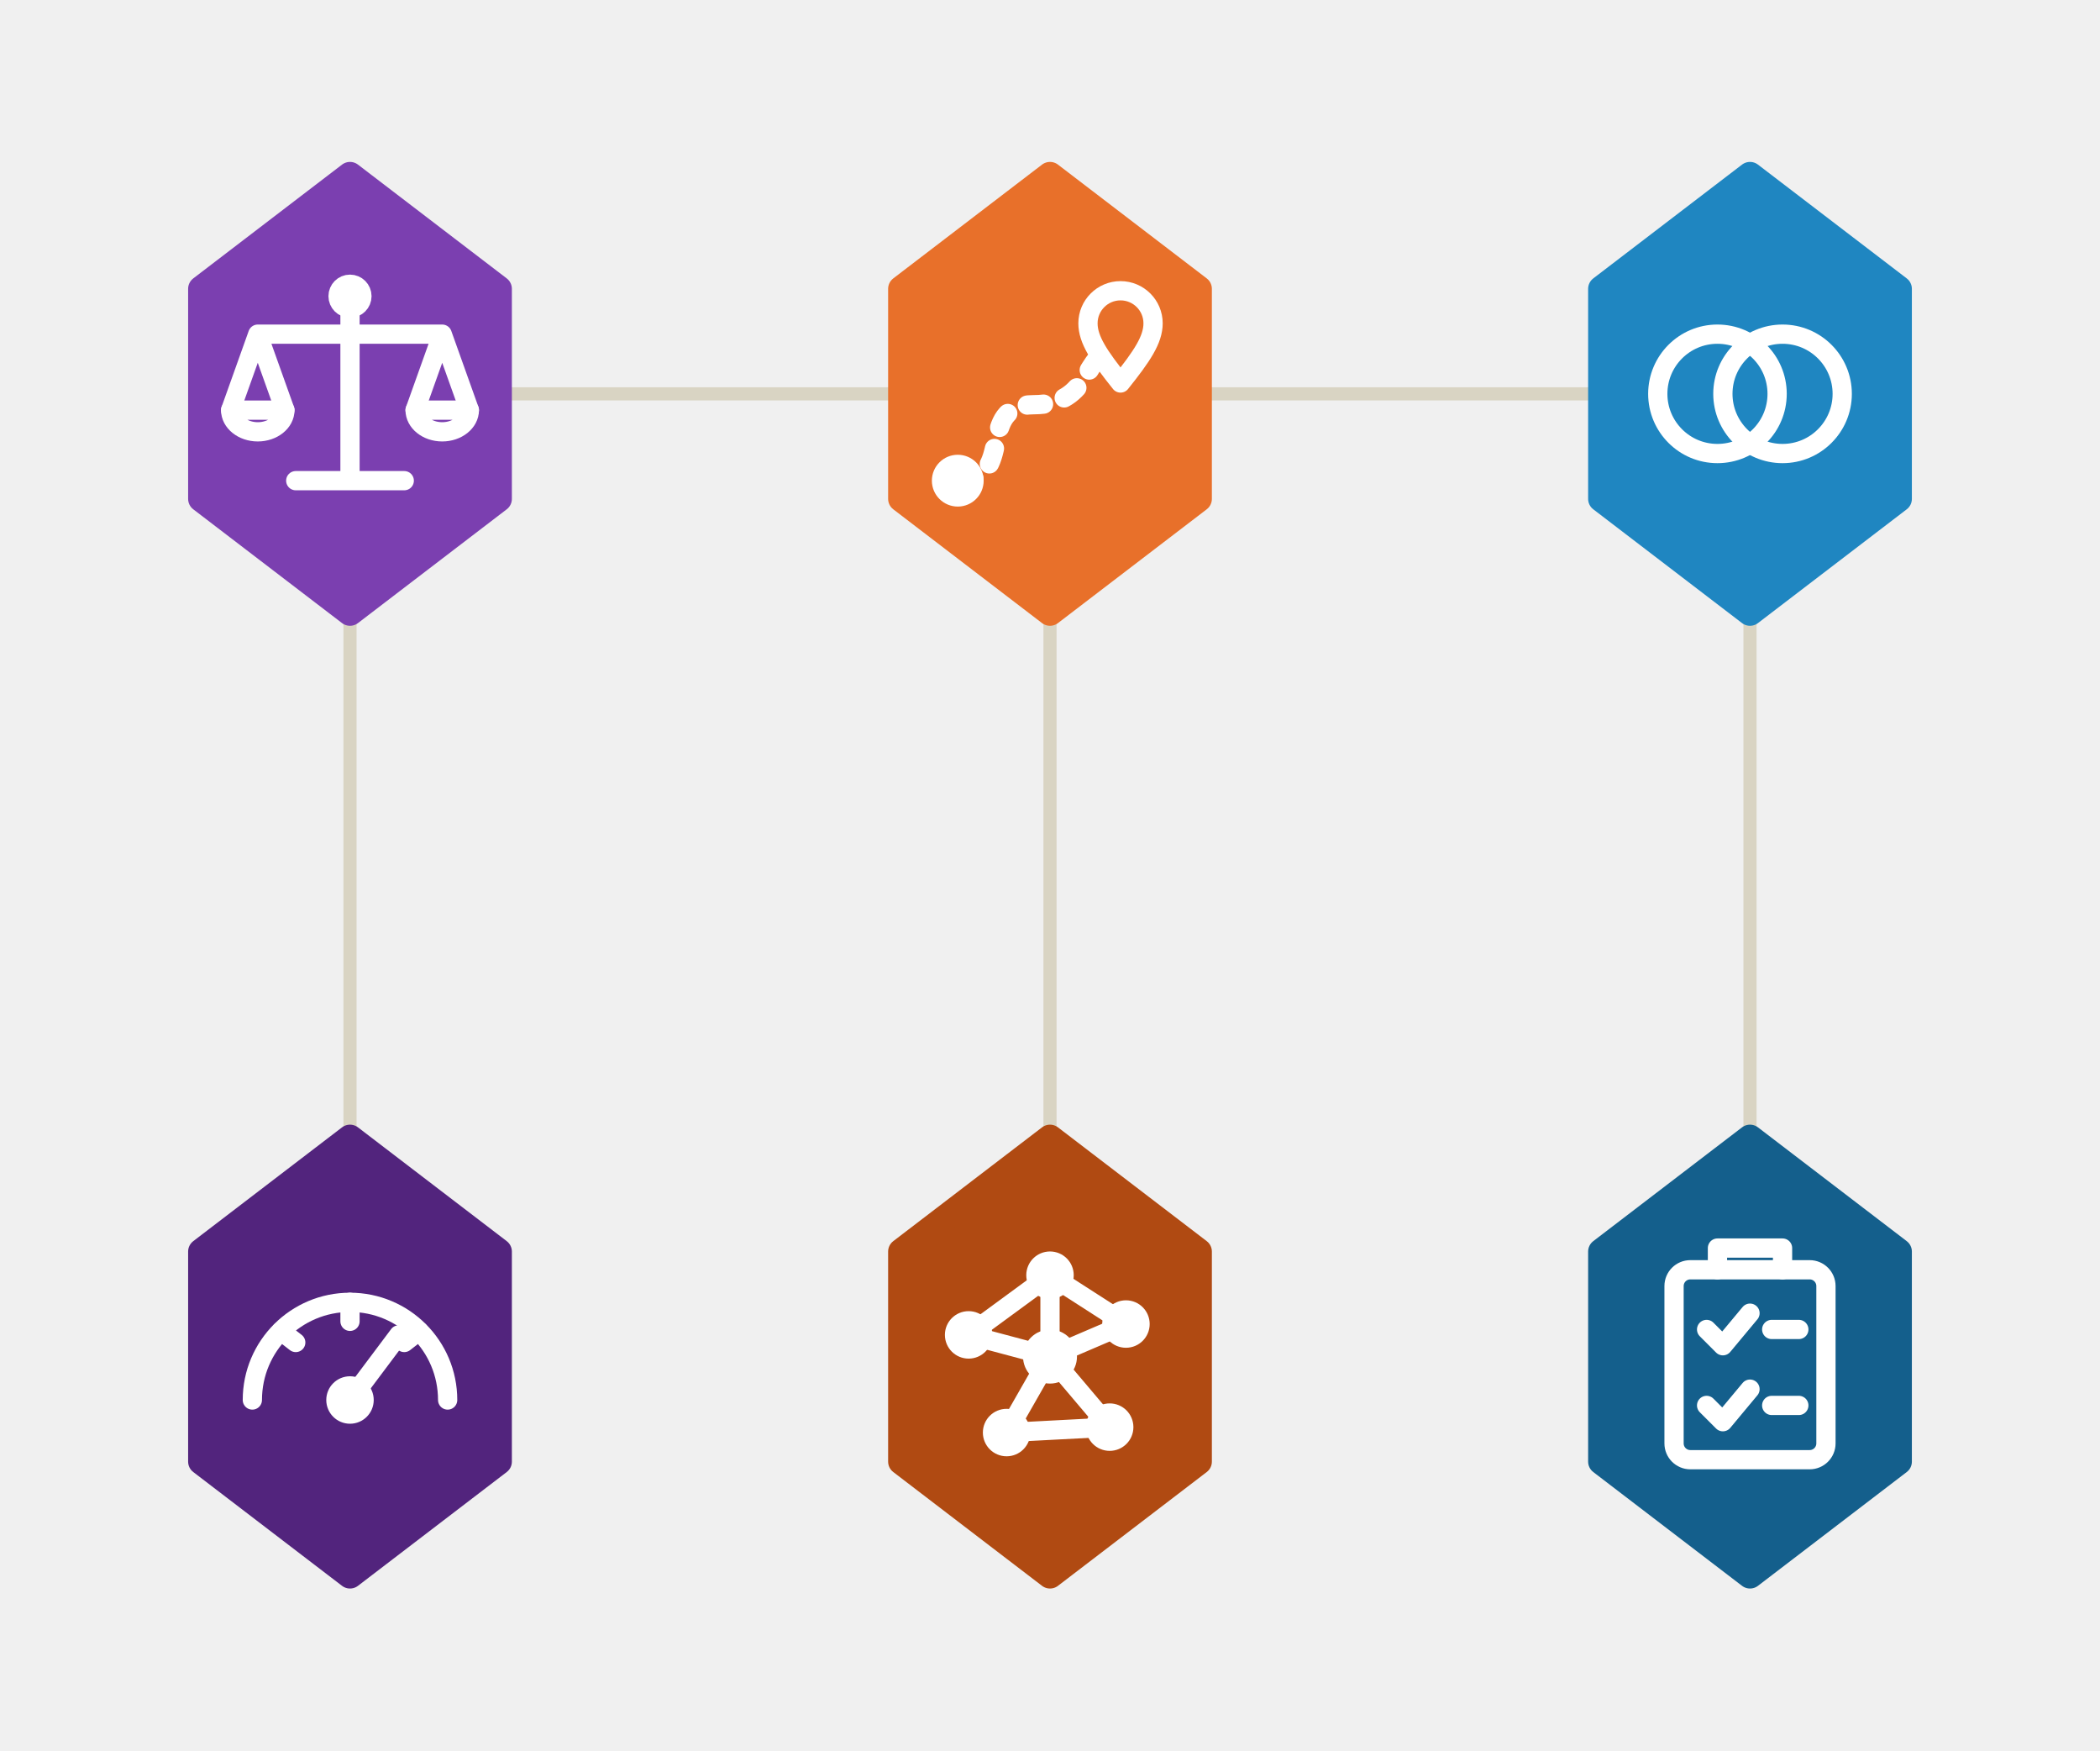
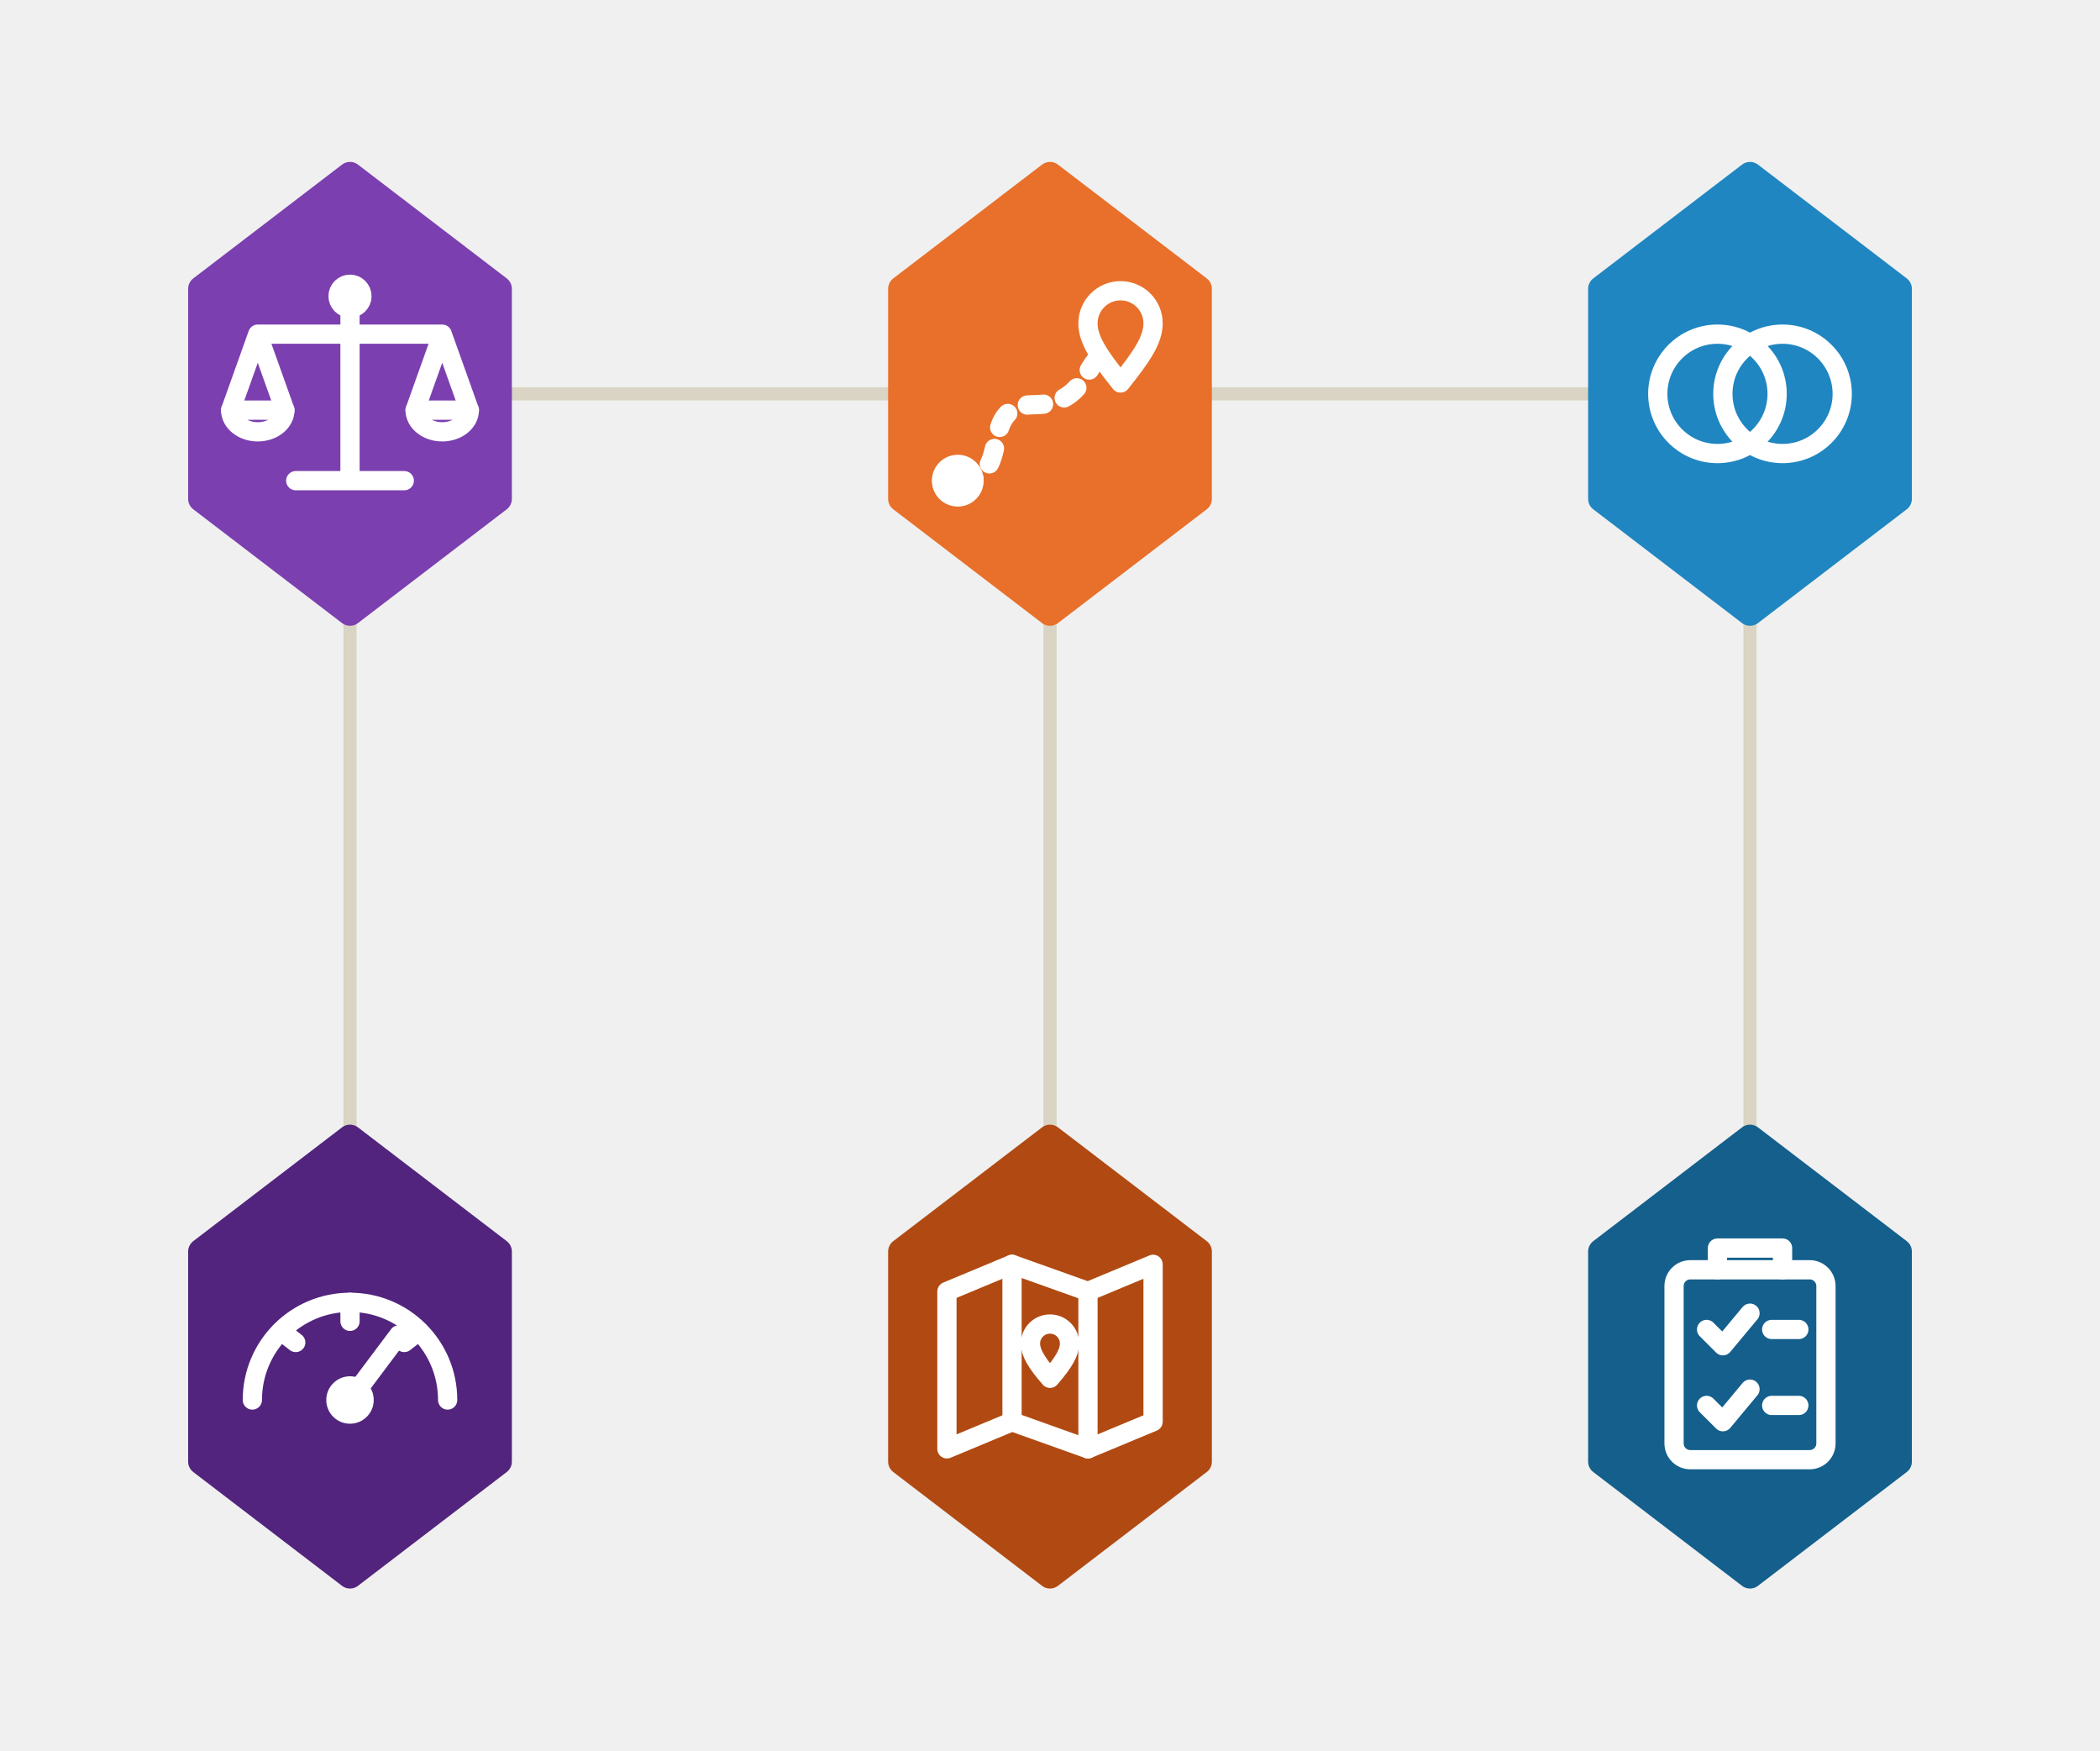
<svg xmlns="http://www.w3.org/2000/svg" viewBox="40 25 240 200" role="img" aria-label="SPII: three reference model parts, each with its tool">
  <style>.lines{stroke:#d9d4c3} .model{fill:#dfe9df;stroke:#1f5c43} .tool{fill:#ffffff;stroke:#4d5850}@media (prefers-color-scheme: dark) { .lines{stroke:#2b342a} .model{fill:#1e2c22;stroke:#59b98a} .tool{fill:#161c15;stroke:#9fad9f} }</style>
  <g class="lines" fill="none" stroke-width="1.5">
    <line x1="80" y1="70" x2="80" y2="180" />
    <line x1="160" y1="70" x2="160" y2="180" />
    <line x1="240" y1="70" x2="240" y2="180" />
    <line x1="80" y1="70" x2="240" y2="70" />
  </g>
  <g stroke-width="1.5">
    <a href="https://surf-ori.github.io/spii-1a-values-and-principles/">
      <polygon points="80,45 97,58 97,82 80,95 63,82 63,58" fill="#7B3FB0" stroke="#7B3FB0" stroke-width="3" stroke-linejoin="round" />
      <g transform="translate(80 70) scale(0.62)" fill="none" stroke="#fff" stroke-width="3.548" stroke-linecap="round" stroke-linejoin="round">
        <path d="M0 -18V16M-10 16H10M-17 -11H17M-17 -11L-22 3M-17 -11L-12 3M17 -11L12 3M17 -11L22 3" />
        <path d="M-22 3H-12A5 4 0 0 1 -22 3ZM12 3H22A5 4 0 0 1 12 3Z" />
        <circle cx="0" cy="-18" r="2.2" />
      </g>
    </a>
    <a href="https://surf-ori.github.io/spii-1b-principles-alignment-tool/">
      <polygon points="80,155 97,168 97,192 80,205 63,192 63,168" fill="#52247D" stroke="#52247D" stroke-width="3" stroke-linejoin="round" />
      <g transform="translate(80 180) scale(0.62)" fill="none" stroke="#fff" stroke-width="3.548" stroke-linecap="round" stroke-linejoin="round">
        <path d="M-18 8A18 18 0 0 1 18 8" />
        <path d="M-12.7 -4.7L-10 -2.6M0 -10V-6.5M12.7 -4.7L10 -2.6" />
        <path d="M0 8L9 -4" />
        <circle cx="0" cy="8" r="2.6" />
      </g>
    </a>
    <a href="https://surf-ori.github.io/spii-2a-landscape-researcher-journey/">
      <polygon points="160,45 177,58 177,82 160,95 143,82 143,58" fill="#E8702A" stroke="#E8702A" stroke-width="3" stroke-linejoin="round" />
      <g transform="translate(160 70) scale(0.62)" fill="none" stroke="#fff" stroke-width="3.548" stroke-linecap="round" stroke-linejoin="round">
        <path d="M-17 16C-6 16 -14 2 -3 2S6 -8 12 -8" stroke-dasharray="3 4" />
        <circle cx="-17" cy="16" r="3" />
        <path d="M13 -2C9 -7 7 -10 7 -13A6 6 0 0 1 19 -13C19 -10 17 -7 13 -2Z" />
      </g>
    </a>
    <a href="https://surf-ori.github.io/spii-2b-infrastructure-mapping/">
      <polygon points="160,155 177,168 177,192 160,205 143,192 143,168" fill="#B04A12" stroke="#B04A12" stroke-width="3" stroke-linejoin="round" />
      <g transform="translate(160 180) scale(0.62)" fill="none" stroke="#fff" stroke-width="3.548" stroke-linecap="round" stroke-linejoin="round">
-         <path d="M0 0L0 -15M0 0L-15 -4M0 0L14 -6M0 0L-8 14M0 0L11 13M-15 -4L0 -15L14 -6M-8 14L11 13" />
-         <circle cx="0" cy="0" r="3.2" />
-         <circle cx="0" cy="-15" r="2.6" />
-         <circle cx="-15" cy="-4" r="2.6" />
-         <circle cx="14" cy="-6" r="2.6" />
-         <circle cx="-8" cy="14" r="2.6" />
-         <circle cx="11" cy="13" r="2.6" />
+         <path d="M-19 -12L-7 -17L7 -12L19 -17V12L7 17L-7 12L-19 17Z" />
+         <path d="M-7 -17V12M7 -12V17" />
+         <path d="M0 4C-2.6 1 -3.6 -0.8 -3.6 -2.4A3.6 3.6 0 0 1 3.6 -2.4C3.6 -0.8 2.6 1 0 4Z" />
      </g>
    </a>
    <a href="https://surf-ori.github.io/spii-3a-capabilities-interoperability/">
      <polygon points="240,45 257,58 257,82 240,95 223,82 223,58" fill="#1F86C1" stroke="#1F86C1" stroke-width="3" stroke-linejoin="round" />
      <g transform="translate(240 70) scale(0.62)" fill="none" stroke="#fff" stroke-width="3.548" stroke-linecap="round" stroke-linejoin="round">
        <circle cx="-6" cy="0" r="11" />
        <circle cx="6" cy="0" r="11" />
      </g>
    </a>
    <a href="https://surf-ori.github.io/spii-3b-toolbox-shared-tools/">
      <polygon points="240,155 257,168 257,192 240,205 223,192 223,168" fill="#145F8C" stroke="#145F8C" stroke-width="3" stroke-linejoin="round" />
      <g transform="translate(240 180) scale(0.62)" fill="none" stroke="#fff" stroke-width="3.548" stroke-linecap="round" stroke-linejoin="round">
        <rect x="-14" y="-16" width="28" height="35" rx="3" />
        <path d="M-6 -16V-20H6V-16" />
        <path d="M-8 -5L-5 -2L0 -8M4 -5H9M-8 9L-5 12L0 6M4 9H9" />
      </g>
    </a>
  </g>
</svg>
